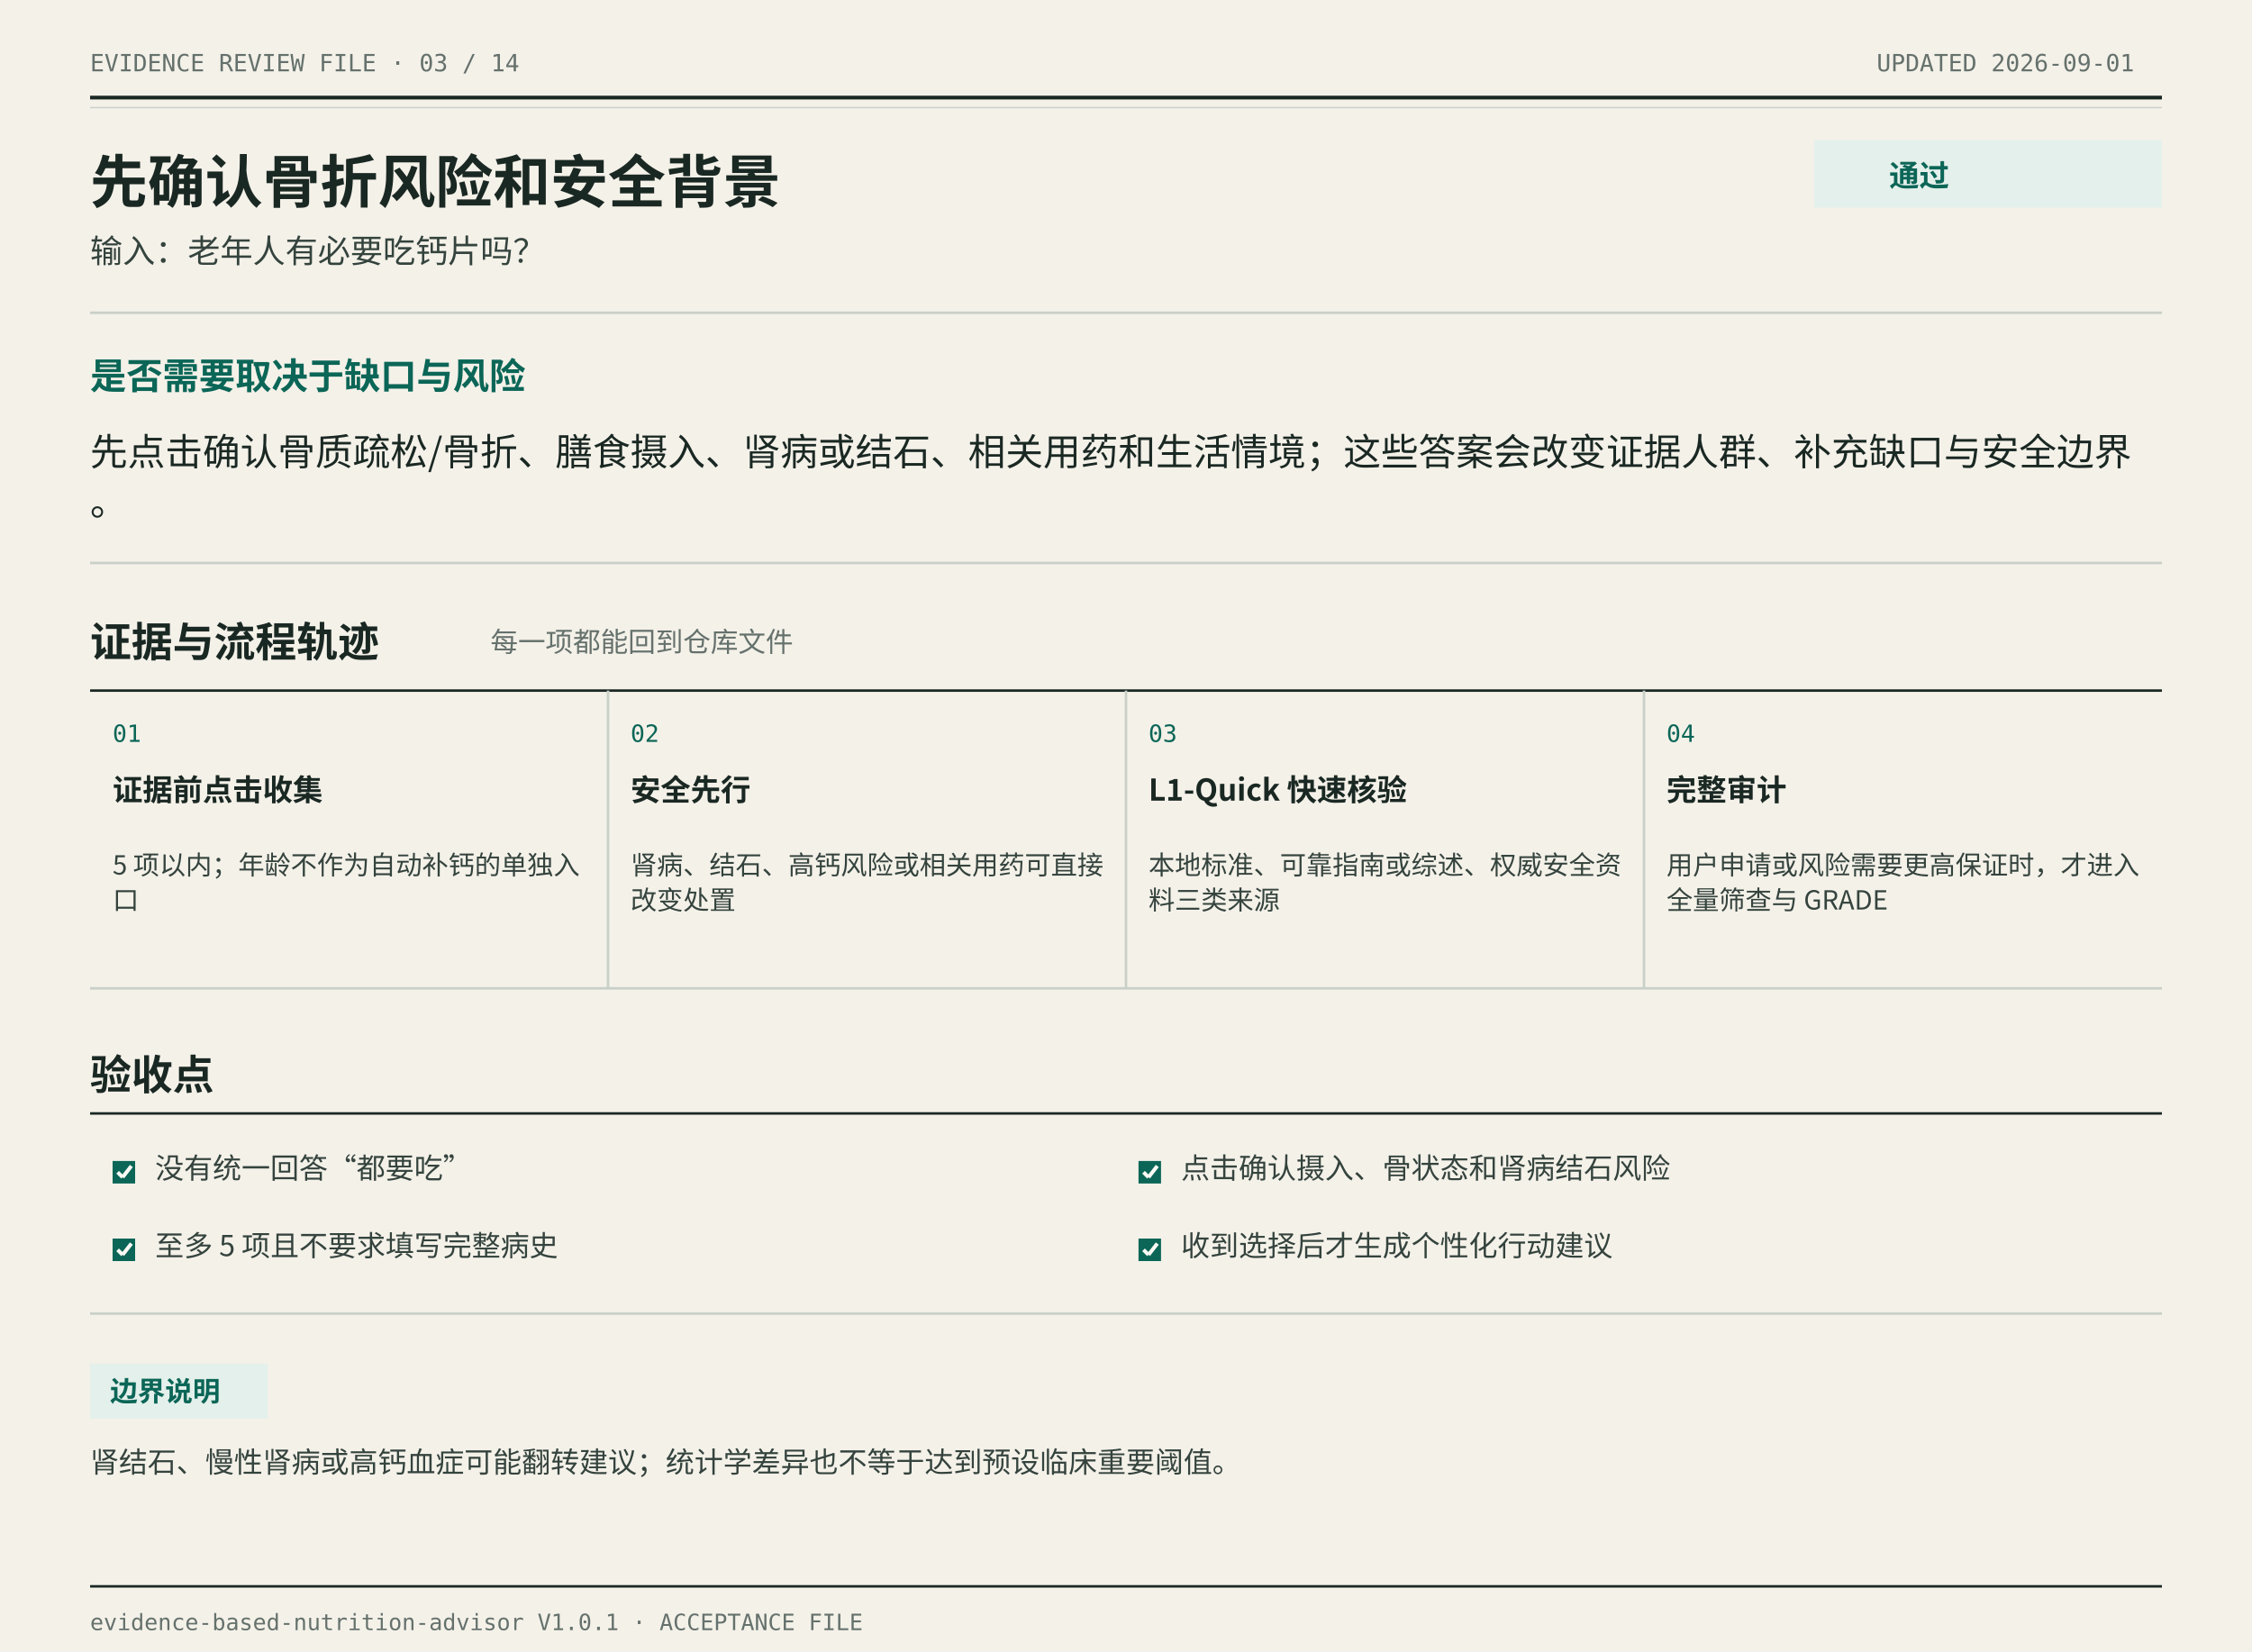
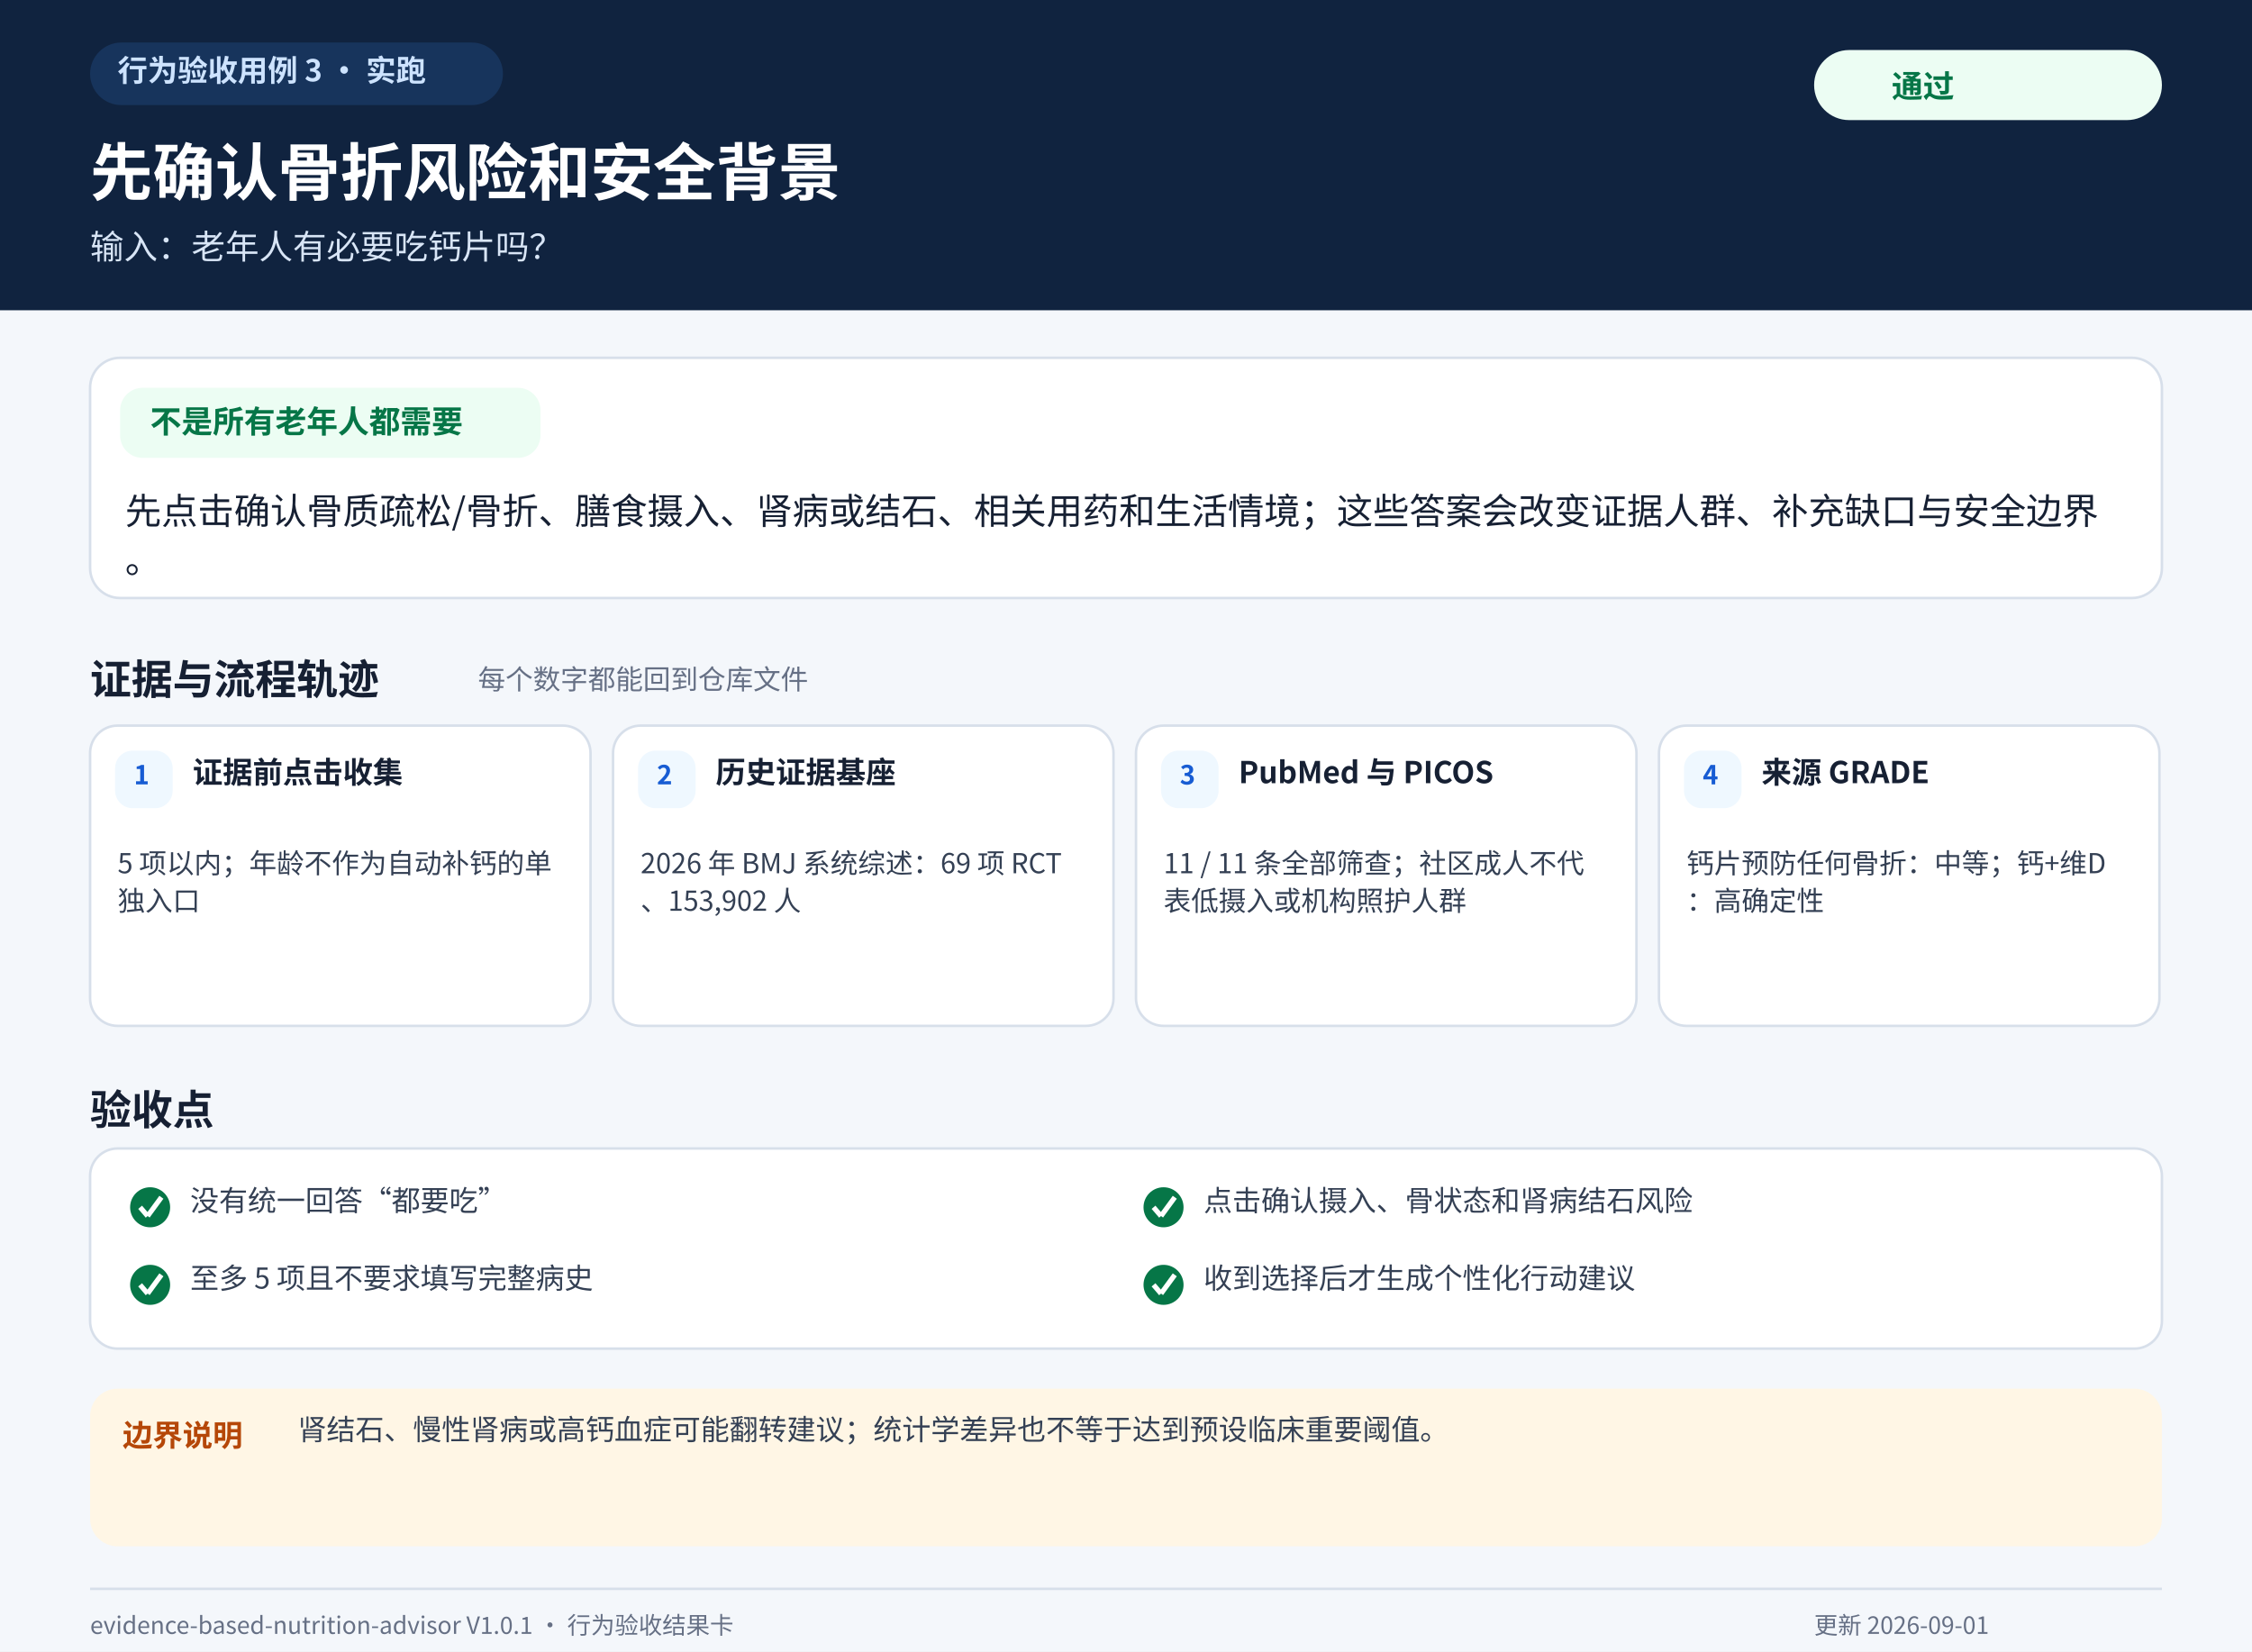
<svg xmlns="http://www.w3.org/2000/svg" width="1800" height="1320" viewBox="0 0 1800 1320" role="img" aria-label="行为验收用例 3：先确认骨折风险和安全背景">
-   <rect width="1800" height="1320" fill="#F4F1E9" />
-   <rect x="0" y="0" width="1800" height="1320" rx="0" fill="#F4F1E9" />
-   <text x="72" y="57" font-family="Consolas, monospace" font-size="19" font-weight="400" fill="#65716C">EVIDENCE REVIEW FILE · 03 / 14</text>
-   <text x="1500" y="57" font-family="Consolas, monospace" font-size="19" font-weight="400" fill="#65716C">UPDATED 2026-09-01</text>
-   <line x1="72" y1="78" x2="1728" y2="78" stroke="#1A2823" stroke-width="3" />
-   <line x1="72" y1="86" x2="1728" y2="86" stroke="#C9D0C8" stroke-width="1" />
-   <text x="72" y="162" font-family="Microsoft YaHei, PingFang SC, Noto Sans CJK SC, sans-serif" font-size="46" font-weight="700" fill="#1A2823">先确认骨折风险和安全背景</text>
-   <text x="72" y="210" font-family="Microsoft YaHei, PingFang SC, Noto Sans CJK SC, sans-serif" font-size="26" font-weight="400" fill="#34433D">输入：老年人有必要吃钙片吗？</text>
-   <rect x="1450" y="112" width="278" height="54" rx="0" fill="#E4F0EB" />
-   <text x="1510" y="149" font-family="Microsoft YaHei, PingFang SC, Noto Sans CJK SC, sans-serif" font-size="24" font-weight="700" fill="#0B6657">通过</text>
-   <line x1="72" y1="250" x2="1728" y2="250" stroke="#C9D0C8" stroke-width="2" />
-   <text x="72" y="311" font-family="Microsoft YaHei, PingFang SC, Noto Sans CJK SC, sans-serif" font-size="29" font-weight="700" fill="#0B6657">是否需要取决于缺口与风险</text>
-   <text x="72" y="372" font-family="Microsoft YaHei, PingFang SC, Noto Sans CJK SC, sans-serif" font-size="30" font-weight="400" fill="#1A2823">先点击确认骨质疏松/骨折、膳食摄入、肾病或结石、相关用药和生活情境；这些答案会改变证据人群、补充缺口与安全边界</text>
-   <text x="72" y="412" font-family="Microsoft YaHei, PingFang SC, Noto Sans CJK SC, sans-serif" font-size="30" font-weight="400" fill="#1A2823">。</text>
-   <line x1="72" y1="450" x2="1728" y2="450" stroke="#C9D0C8" stroke-width="2" />
-   <text x="72" y="525" font-family="Microsoft YaHei, PingFang SC, Noto Sans CJK SC, sans-serif" font-size="33" font-weight="700" fill="#1A2823">证据与流程轨迹</text>
-   <text x="392" y="521" font-family="Microsoft YaHei, PingFang SC, Noto Sans CJK SC, sans-serif" font-size="22" font-weight="400" fill="#65716C">每一项都能回到仓库文件</text>
-   <line x1="72" y1="552" x2="486" y2="552" stroke="#1A2823" stroke-width="2" />
-   <line x1="72" y1="790" x2="486" y2="790" stroke="#C9D0C8" stroke-width="2" />
-   <text x="90" y="593" font-family="Consolas, monospace" font-size="19" font-weight="400" fill="#0B6657">01</text>
-   <text x="90" y="640" font-family="Microsoft YaHei, PingFang SC, Noto Sans CJK SC, sans-serif" font-size="24" font-weight="700" fill="#1A2823">证据前点击收集</text>
-   <text x="90" y="699" font-family="Microsoft YaHei, PingFang SC, Noto Sans CJK SC, sans-serif" font-size="21" font-weight="400" fill="#34433D">5 项以内；年龄不作为自动补钙的单独入</text>
-   <text x="90" y="727" font-family="Microsoft YaHei, PingFang SC, Noto Sans CJK SC, sans-serif" font-size="21" font-weight="400" fill="#34433D">口</text>
-   <line x1="486" y1="552" x2="900" y2="552" stroke="#1A2823" stroke-width="2" />
-   <line x1="486" y1="790" x2="900" y2="790" stroke="#C9D0C8" stroke-width="2" />
-   <line x1="486" y1="552" x2="486" y2="790" stroke="#C9D0C8" stroke-width="2" />
-   <text x="504" y="593" font-family="Consolas, monospace" font-size="19" font-weight="400" fill="#0B6657">02</text>
-   <text x="504" y="640" font-family="Microsoft YaHei, PingFang SC, Noto Sans CJK SC, sans-serif" font-size="24" font-weight="700" fill="#1A2823">安全先行</text>
-   <text x="504" y="699" font-family="Microsoft YaHei, PingFang SC, Noto Sans CJK SC, sans-serif" font-size="21" font-weight="400" fill="#34433D">肾病、结石、高钙风险或相关用药可直接</text>
-   <text x="504" y="727" font-family="Microsoft YaHei, PingFang SC, Noto Sans CJK SC, sans-serif" font-size="21" font-weight="400" fill="#34433D">改变处置</text>
-   <line x1="900" y1="552" x2="1314" y2="552" stroke="#1A2823" stroke-width="2" />
-   <line x1="900" y1="790" x2="1314" y2="790" stroke="#C9D0C8" stroke-width="2" />
-   <line x1="900" y1="552" x2="900" y2="790" stroke="#C9D0C8" stroke-width="2" />
-   <text x="918" y="593" font-family="Consolas, monospace" font-size="19" font-weight="400" fill="#0B6657">03</text>
-   <text x="918" y="640" font-family="Microsoft YaHei, PingFang SC, Noto Sans CJK SC, sans-serif" font-size="24" font-weight="700" fill="#1A2823">L1-Quick 快速核验</text>
-   <text x="918" y="699" font-family="Microsoft YaHei, PingFang SC, Noto Sans CJK SC, sans-serif" font-size="21" font-weight="400" fill="#34433D">本地标准、可靠指南或综述、权威安全资</text>
-   <text x="918" y="727" font-family="Microsoft YaHei, PingFang SC, Noto Sans CJK SC, sans-serif" font-size="21" font-weight="400" fill="#34433D">料三类来源</text>
-   <line x1="1314" y1="552" x2="1728" y2="552" stroke="#1A2823" stroke-width="2" />
-   <line x1="1314" y1="790" x2="1728" y2="790" stroke="#C9D0C8" stroke-width="2" />
-   <line x1="1314" y1="552" x2="1314" y2="790" stroke="#C9D0C8" stroke-width="2" />
-   <text x="1332" y="593" font-family="Consolas, monospace" font-size="19" font-weight="400" fill="#0B6657">04</text>
-   <text x="1332" y="640" font-family="Microsoft YaHei, PingFang SC, Noto Sans CJK SC, sans-serif" font-size="24" font-weight="700" fill="#1A2823">完整审计</text>
-   <text x="1332" y="699" font-family="Microsoft YaHei, PingFang SC, Noto Sans CJK SC, sans-serif" font-size="21" font-weight="400" fill="#34433D">用户申请或风险需要更高保证时，才进入</text>
-   <text x="1332" y="727" font-family="Microsoft YaHei, PingFang SC, Noto Sans CJK SC, sans-serif" font-size="21" font-weight="400" fill="#34433D">全量筛查与 GRADE</text>
-   <text x="72" y="871" font-family="Microsoft YaHei, PingFang SC, Noto Sans CJK SC, sans-serif" font-size="33" font-weight="700" fill="#1A2823">验收点</text>
-   <line x1="72" y1="890" x2="1728" y2="890" stroke="#1A2823" stroke-width="2" />
-   <rect x="90" y="928" width="18" height="18" rx="0" fill="#0B6657" />
-   <line x1="94" y1="937" x2="98" y2="941" stroke="#FBFAF5" stroke-width="3" />
-   <line x1="98" y1="941" x2="105" y2="932" stroke="#FBFAF5" stroke-width="3" />
-   <text x="124" y="942" font-family="Microsoft YaHei, PingFang SC, Noto Sans CJK SC, sans-serif" font-size="23" font-weight="400" fill="#34433D">没有统一回答“都要吃”</text>
-   <rect x="910" y="928" width="18" height="18" rx="0" fill="#0B6657" />
-   <line x1="914" y1="937" x2="918" y2="941" stroke="#FBFAF5" stroke-width="3" />
-   <line x1="918" y1="941" x2="925" y2="932" stroke="#FBFAF5" stroke-width="3" />
-   <text x="944" y="942" font-family="Microsoft YaHei, PingFang SC, Noto Sans CJK SC, sans-serif" font-size="23" font-weight="400" fill="#34433D">点击确认摄入、骨状态和肾病结石风险</text>
-   <rect x="90" y="990" width="18" height="18" rx="0" fill="#0B6657" />
-   <line x1="94" y1="999" x2="98" y2="1003" stroke="#FBFAF5" stroke-width="3" />
-   <line x1="98" y1="1003" x2="105" y2="994" stroke="#FBFAF5" stroke-width="3" />
-   <text x="124" y="1004" font-family="Microsoft YaHei, PingFang SC, Noto Sans CJK SC, sans-serif" font-size="23" font-weight="400" fill="#34433D">至多 5 项且不要求填写完整病史</text>
-   <rect x="910" y="990" width="18" height="18" rx="0" fill="#0B6657" />
-   <line x1="914" y1="999" x2="918" y2="1003" stroke="#FBFAF5" stroke-width="3" />
-   <line x1="918" y1="1003" x2="925" y2="994" stroke="#FBFAF5" stroke-width="3" />
-   <text x="944" y="1004" font-family="Microsoft YaHei, PingFang SC, Noto Sans CJK SC, sans-serif" font-size="23" font-weight="400" fill="#34433D">收到选择后才生成个性化行动建议</text>
-   <line x1="72" y1="1050" x2="1728" y2="1050" stroke="#C9D0C8" stroke-width="2" />
-   <rect x="72" y="1090" width="142" height="44" rx="0" fill="#E4F0EB" />
-   <text x="88" y="1120" font-family="Microsoft YaHei, PingFang SC, Noto Sans CJK SC, sans-serif" font-size="22" font-weight="700" fill="#0B6657">边界说明</text>
-   <text x="72" y="1177" font-family="Microsoft YaHei, PingFang SC, Noto Sans CJK SC, sans-serif" font-size="23" font-weight="400" fill="#34433D">肾结石、慢性肾病或高钙血症可能翻转建议；统计学差异也不等于达到预设临床重要阈值。</text>
-   <line x1="72" y1="1268" x2="1728" y2="1268" stroke="#1A2823" stroke-width="2" />
-   <text x="72" y="1303" font-family="Consolas, monospace" font-size="18" font-weight="400" fill="#65716C">evidence-based-nutrition-advisor V1.0.1 · ACCEPTANCE FILE</text>
+   <rect width="1800" height="1320" fill="#F4F7FB" />
+   <rect x="0" y="0" width="1800" height="248" rx="0" fill="#10233F" />
+   <rect x="72" y="34" width="330" height="50" rx="25" fill="#17345C" />
+   <text x="94" y="65" font-family="Microsoft YaHei, PingFang SC, Noto Sans CJK SC, sans-serif" font-size="24" font-weight="700" fill="#CDE3FF">行为验收用例 3 · 实跑</text>
+   <text x="72" y="156" font-family="Microsoft YaHei, PingFang SC, Noto Sans CJK SC, sans-serif" font-size="50" font-weight="700" fill="#FFFFFF">先确认骨折风险和安全背景</text>
+   <text x="72" y="207" font-family="Microsoft YaHei, PingFang SC, Noto Sans CJK SC, sans-serif" font-size="27" font-weight="400" fill="#D8E5F6">输入：老年人有必要吃钙片吗？</text>
+   <rect x="1450" y="40" width="278" height="56" rx="28" fill="#ECFDF3" />
+   <text x="1512" y="78" font-family="Microsoft YaHei, PingFang SC, Noto Sans CJK SC, sans-serif" font-size="25" font-weight="700" fill="#067647">通过</text>
+   <rect x="72" y="286" width="1656" height="192" rx="24" fill="#FFFFFF" stroke="#D7DFEA" stroke-width="2" />
+   <rect x="96" y="310" width="336" height="56" rx="18" fill="#ECFDF3" />
+   <text x="120" y="346" font-family="Microsoft YaHei, PingFang SC, Noto Sans CJK SC, sans-serif" font-size="25" font-weight="700" fill="#067647">不是所有老年人都需要</text>
+   <text x="100" y="419" font-family="Microsoft YaHei, PingFang SC, Noto Sans CJK SC, sans-serif" font-size="29" font-weight="400" fill="#162033">先点击确认骨质疏松/骨折、膳食摄入、肾病或结石、相关用药和生活情境；这些答案会改变证据人群、补充缺口与安全边界</text>
+   <text x="100" y="458" font-family="Microsoft YaHei, PingFang SC, Noto Sans CJK SC, sans-serif" font-size="29" font-weight="400" fill="#162033">。</text>
+   <text x="72" y="555" font-family="Microsoft YaHei, PingFang SC, Noto Sans CJK SC, sans-serif" font-size="33" font-weight="700" fill="#162033">证据与流程轨迹</text>
+   <text x="382" y="551" font-family="Microsoft YaHei, PingFang SC, Noto Sans CJK SC, sans-serif" font-size="22" font-weight="400" fill="#667085">每个数字都能回到仓库文件</text>
+   <rect x="72" y="580" width="400" height="240" rx="22" fill="#FFFFFF" stroke="#D7DFEA" stroke-width="2" />
+   <rect x="92" y="600" width="46" height="46" rx="14" fill="#EFF8FF" />
+   <text x="107" y="627" font-family="Microsoft YaHei, PingFang SC, Noto Sans CJK SC, sans-serif" font-size="21" font-weight="700" fill="#175CD3">1</text>
+   <text x="154" y="626" font-family="Microsoft YaHei, PingFang SC, Noto Sans CJK SC, sans-serif" font-size="24" font-weight="700" fill="#162033">证据前点击收集</text>
+   <text x="94" y="698" font-family="Microsoft YaHei, PingFang SC, Noto Sans CJK SC, sans-serif" font-size="22" font-weight="400" fill="#344054">5 项以内；年龄不作为自动补钙的单</text>
+   <text x="94" y="728" font-family="Microsoft YaHei, PingFang SC, Noto Sans CJK SC, sans-serif" font-size="22" font-weight="400" fill="#344054">独入口</text>
+   <rect x="490" y="580" width="400" height="240" rx="22" fill="#FFFFFF" stroke="#D7DFEA" stroke-width="2" />
+   <rect x="510" y="600" width="46" height="46" rx="14" fill="#EFF8FF" />
+   <text x="525" y="627" font-family="Microsoft YaHei, PingFang SC, Noto Sans CJK SC, sans-serif" font-size="21" font-weight="700" fill="#175CD3">2</text>
+   <text x="572" y="626" font-family="Microsoft YaHei, PingFang SC, Noto Sans CJK SC, sans-serif" font-size="24" font-weight="700" fill="#162033">历史证据基座</text>
+   <text x="512" y="698" font-family="Microsoft YaHei, PingFang SC, Noto Sans CJK SC, sans-serif" font-size="22" font-weight="400" fill="#344054">2026 年 BMJ 系统综述：69 项 RCT</text>
+   <text x="512" y="728" font-family="Microsoft YaHei, PingFang SC, Noto Sans CJK SC, sans-serif" font-size="22" font-weight="400" fill="#344054">、153,902 人</text>
+   <rect x="908" y="580" width="400" height="240" rx="22" fill="#FFFFFF" stroke="#D7DFEA" stroke-width="2" />
+   <rect x="928" y="600" width="46" height="46" rx="14" fill="#EFF8FF" />
+   <text x="943" y="627" font-family="Microsoft YaHei, PingFang SC, Noto Sans CJK SC, sans-serif" font-size="21" font-weight="700" fill="#175CD3">3</text>
+   <text x="990" y="626" font-family="Microsoft YaHei, PingFang SC, Noto Sans CJK SC, sans-serif" font-size="24" font-weight="700" fill="#162033">PubMed 与 PICOS</text>
+   <text x="930" y="698" font-family="Microsoft YaHei, PingFang SC, Noto Sans CJK SC, sans-serif" font-size="22" font-weight="400" fill="#344054">11 / 11 条全部筛查；社区成人不代</text>
+   <text x="930" y="728" font-family="Microsoft YaHei, PingFang SC, Noto Sans CJK SC, sans-serif" font-size="22" font-weight="400" fill="#344054">表低摄入或机构照护人群</text>
+   <rect x="1326" y="580" width="400" height="240" rx="22" fill="#FFFFFF" stroke="#D7DFEA" stroke-width="2" />
+   <rect x="1346" y="600" width="46" height="46" rx="14" fill="#EFF8FF" />
+   <text x="1361" y="627" font-family="Microsoft YaHei, PingFang SC, Noto Sans CJK SC, sans-serif" font-size="21" font-weight="700" fill="#175CD3">4</text>
+   <text x="1408" y="626" font-family="Microsoft YaHei, PingFang SC, Noto Sans CJK SC, sans-serif" font-size="24" font-weight="700" fill="#162033">来源 GRADE</text>
+   <text x="1348" y="698" font-family="Microsoft YaHei, PingFang SC, Noto Sans CJK SC, sans-serif" font-size="22" font-weight="400" fill="#344054">钙片预防任何骨折：中等；钙+维D</text>
+   <text x="1348" y="728" font-family="Microsoft YaHei, PingFang SC, Noto Sans CJK SC, sans-serif" font-size="22" font-weight="400" fill="#344054">：高确定性</text>
+   <text x="72" y="899" font-family="Microsoft YaHei, PingFang SC, Noto Sans CJK SC, sans-serif" font-size="33" font-weight="700" fill="#162033">验收点</text>
+   <rect x="72" y="918" width="1656" height="160" rx="22" fill="#FFFFFF" stroke="#D7DFEA" stroke-width="2" />
+   <circle cx="120.0" cy="965.0" r="16.0" fill="#067647" />
+   <line x1="112" y1="965" x2="118" y2="972" stroke="#FFFFFF" stroke-width="4" />
+   <line x1="118" y1="972" x2="129" y2="957" stroke="#FFFFFF" stroke-width="4" />
+   <text x="152" y="968" font-family="Microsoft YaHei, PingFang SC, Noto Sans CJK SC, sans-serif" font-size="23" font-weight="400" fill="#344054">没有统一回答“都要吃”</text>
+   <circle cx="930.0" cy="965.0" r="16.0" fill="#067647" />
+   <line x1="922" y1="965" x2="928" y2="972" stroke="#FFFFFF" stroke-width="4" />
+   <line x1="928" y1="972" x2="939" y2="957" stroke="#FFFFFF" stroke-width="4" />
+   <text x="962" y="968" font-family="Microsoft YaHei, PingFang SC, Noto Sans CJK SC, sans-serif" font-size="23" font-weight="400" fill="#344054">点击确认摄入、骨状态和肾病结石风险</text>
+   <circle cx="120.0" cy="1027.0" r="16.0" fill="#067647" />
+   <line x1="112" y1="1027" x2="118" y2="1034" stroke="#FFFFFF" stroke-width="4" />
+   <line x1="118" y1="1034" x2="129" y2="1019" stroke="#FFFFFF" stroke-width="4" />
+   <text x="152" y="1030" font-family="Microsoft YaHei, PingFang SC, Noto Sans CJK SC, sans-serif" font-size="23" font-weight="400" fill="#344054">至多 5 项且不要求填写完整病史</text>
+   <circle cx="930.0" cy="1027.0" r="16.0" fill="#067647" />
+   <line x1="922" y1="1027" x2="928" y2="1034" stroke="#FFFFFF" stroke-width="4" />
+   <line x1="928" y1="1034" x2="939" y2="1019" stroke="#FFFFFF" stroke-width="4" />
+   <text x="962" y="1030" font-family="Microsoft YaHei, PingFang SC, Noto Sans CJK SC, sans-serif" font-size="23" font-weight="400" fill="#344054">收到选择后才生成个性化行动建议</text>
+   <rect x="72" y="1110" width="1656" height="126" rx="22" fill="#FFF6E5" />
+   <text x="98" y="1156" font-family="Microsoft YaHei, PingFang SC, Noto Sans CJK SC, sans-serif" font-size="24" font-weight="700" fill="#B54708">边界说明</text>
+   <text x="238" y="1151" font-family="Microsoft YaHei, PingFang SC, Noto Sans CJK SC, sans-serif" font-size="23" font-weight="400" fill="#344054">肾结石、慢性肾病或高钙血症可能翻转建议；统计学差异也不等于达到预设临床重要阈值。</text>
+   <line x1="72" y1="1270" x2="1728" y2="1270" stroke="#D7DFEA" stroke-width="2" />
+   <text x="72" y="1306" font-family="Microsoft YaHei, PingFang SC, Noto Sans CJK SC, sans-serif" font-size="19" font-weight="400" fill="#667085">evidence-based-nutrition-advisor V1.0.1 · 行为验收结果卡</text>
+   <text x="1450" y="1306" font-family="Microsoft YaHei, PingFang SC, Noto Sans CJK SC, sans-serif" font-size="19" font-weight="400" fill="#667085">更新 2026-09-01</text>
</svg>
